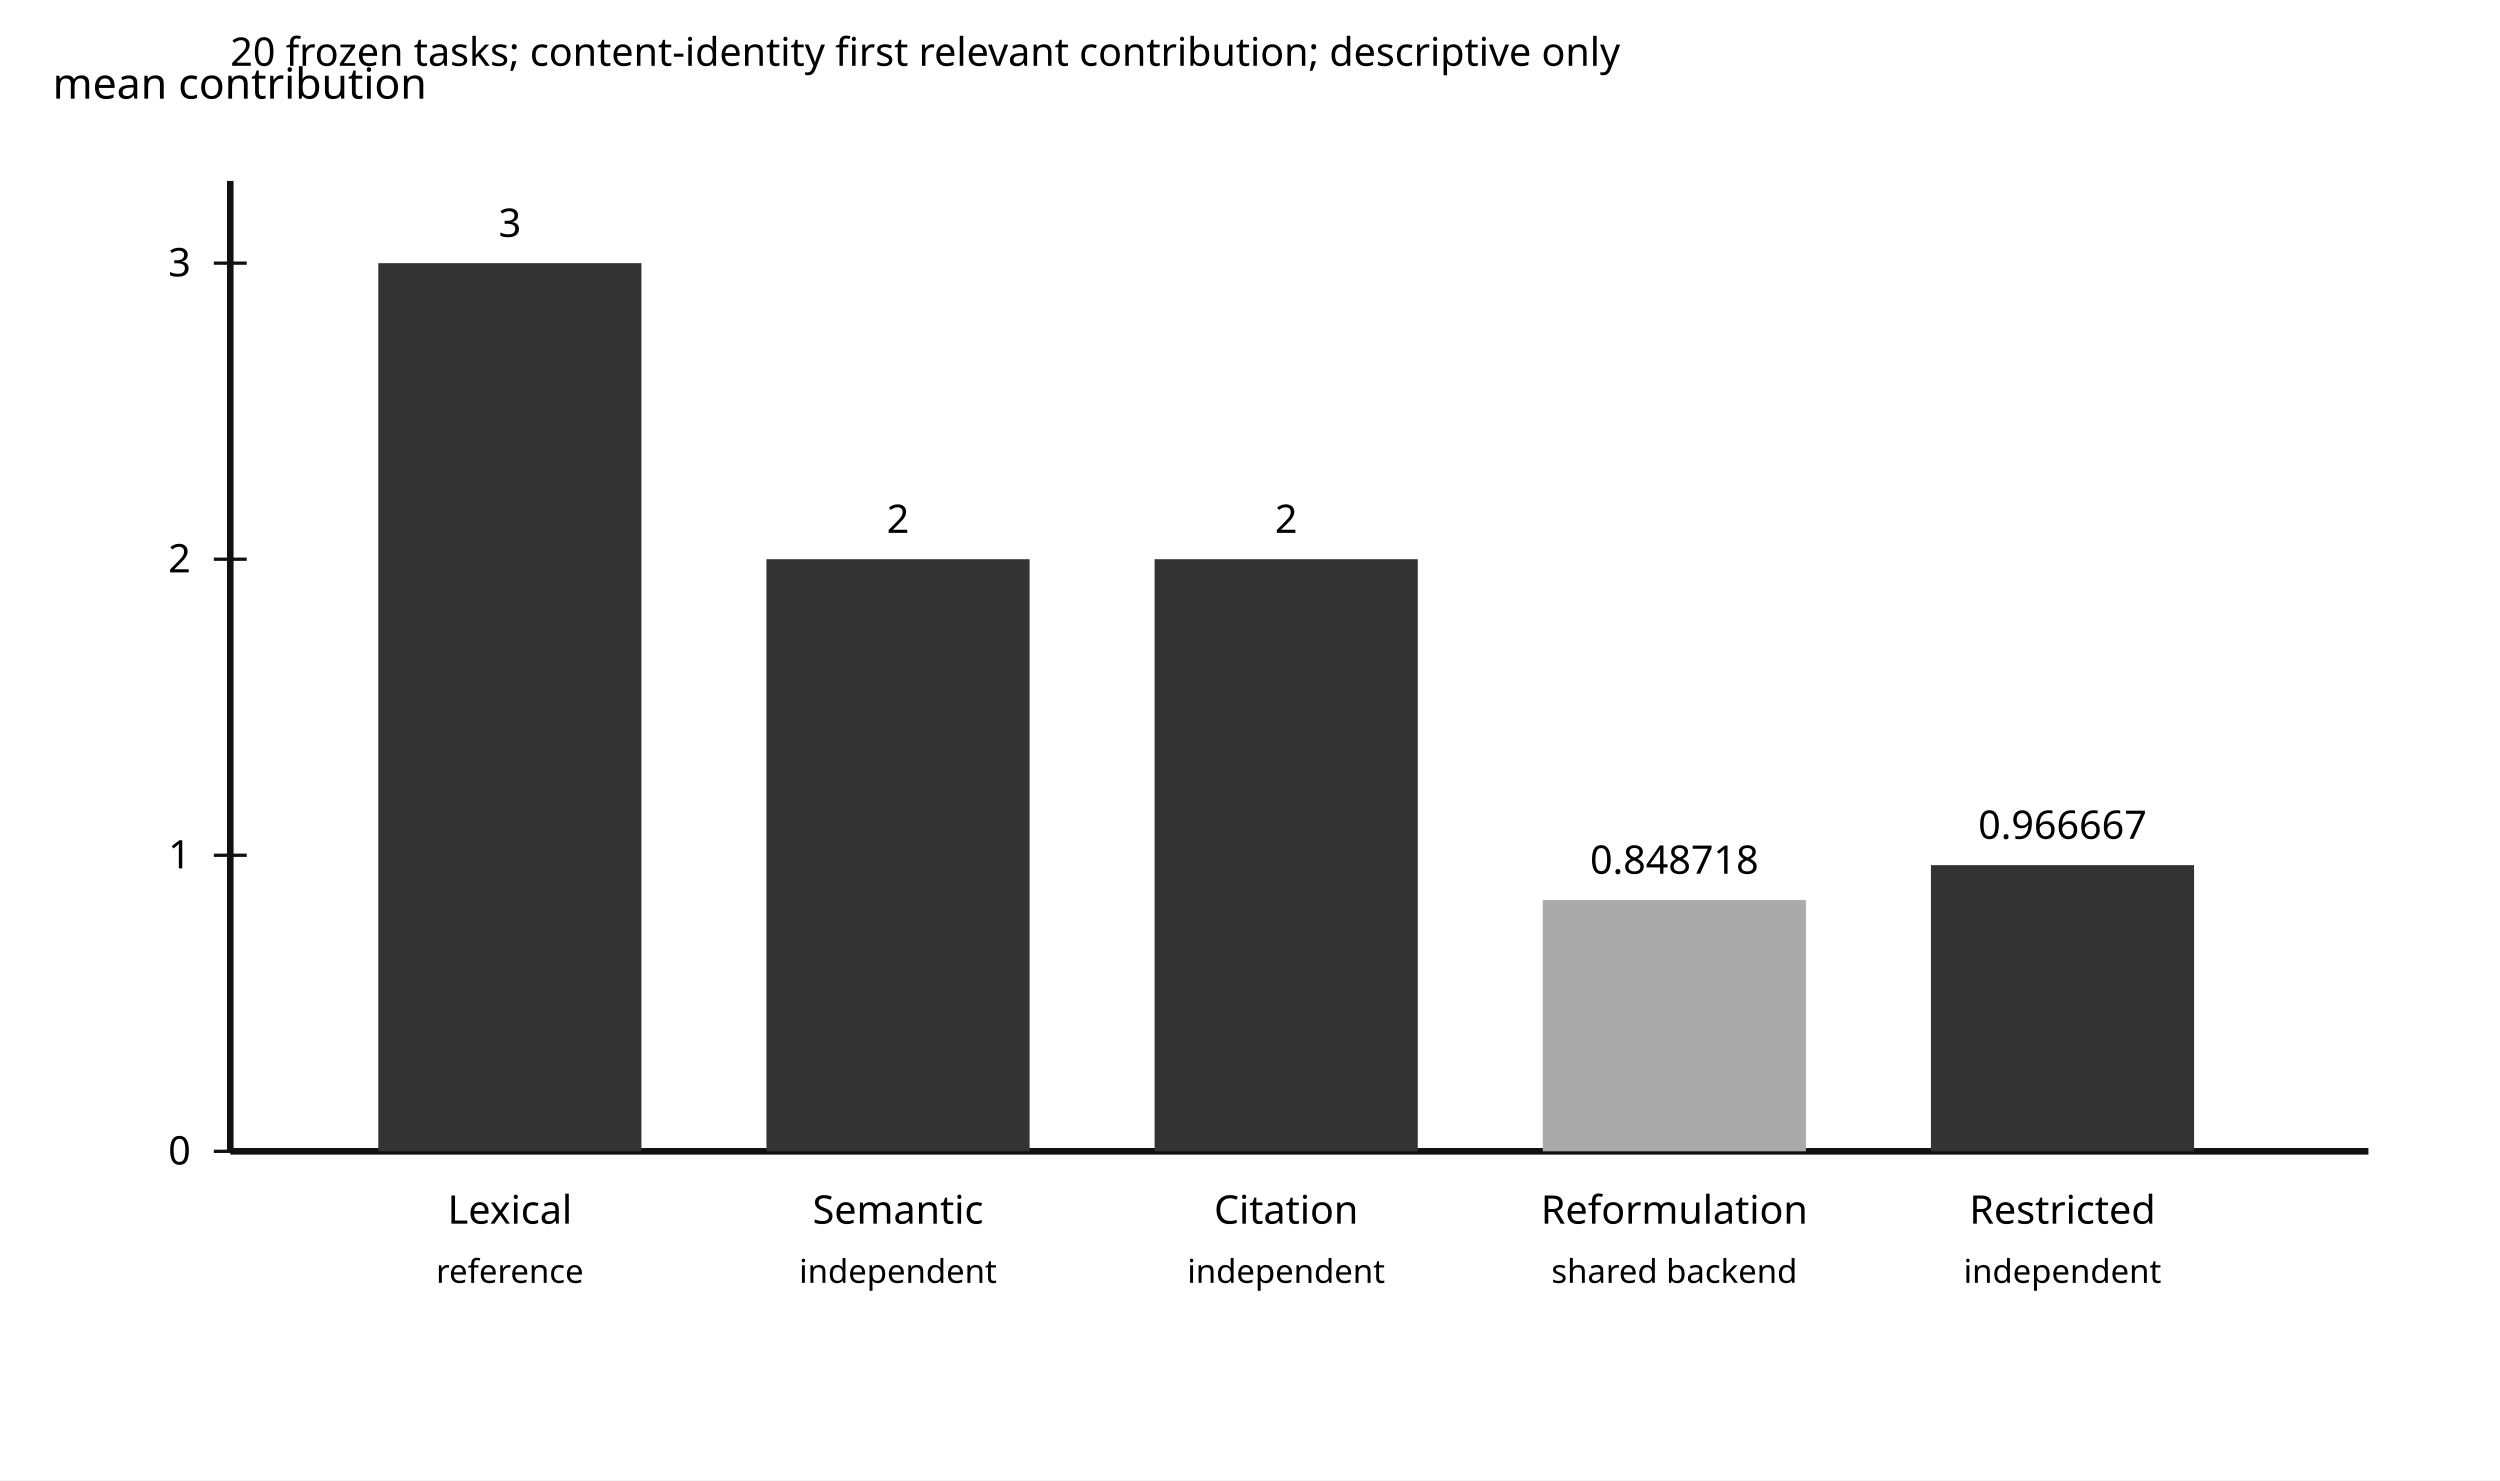
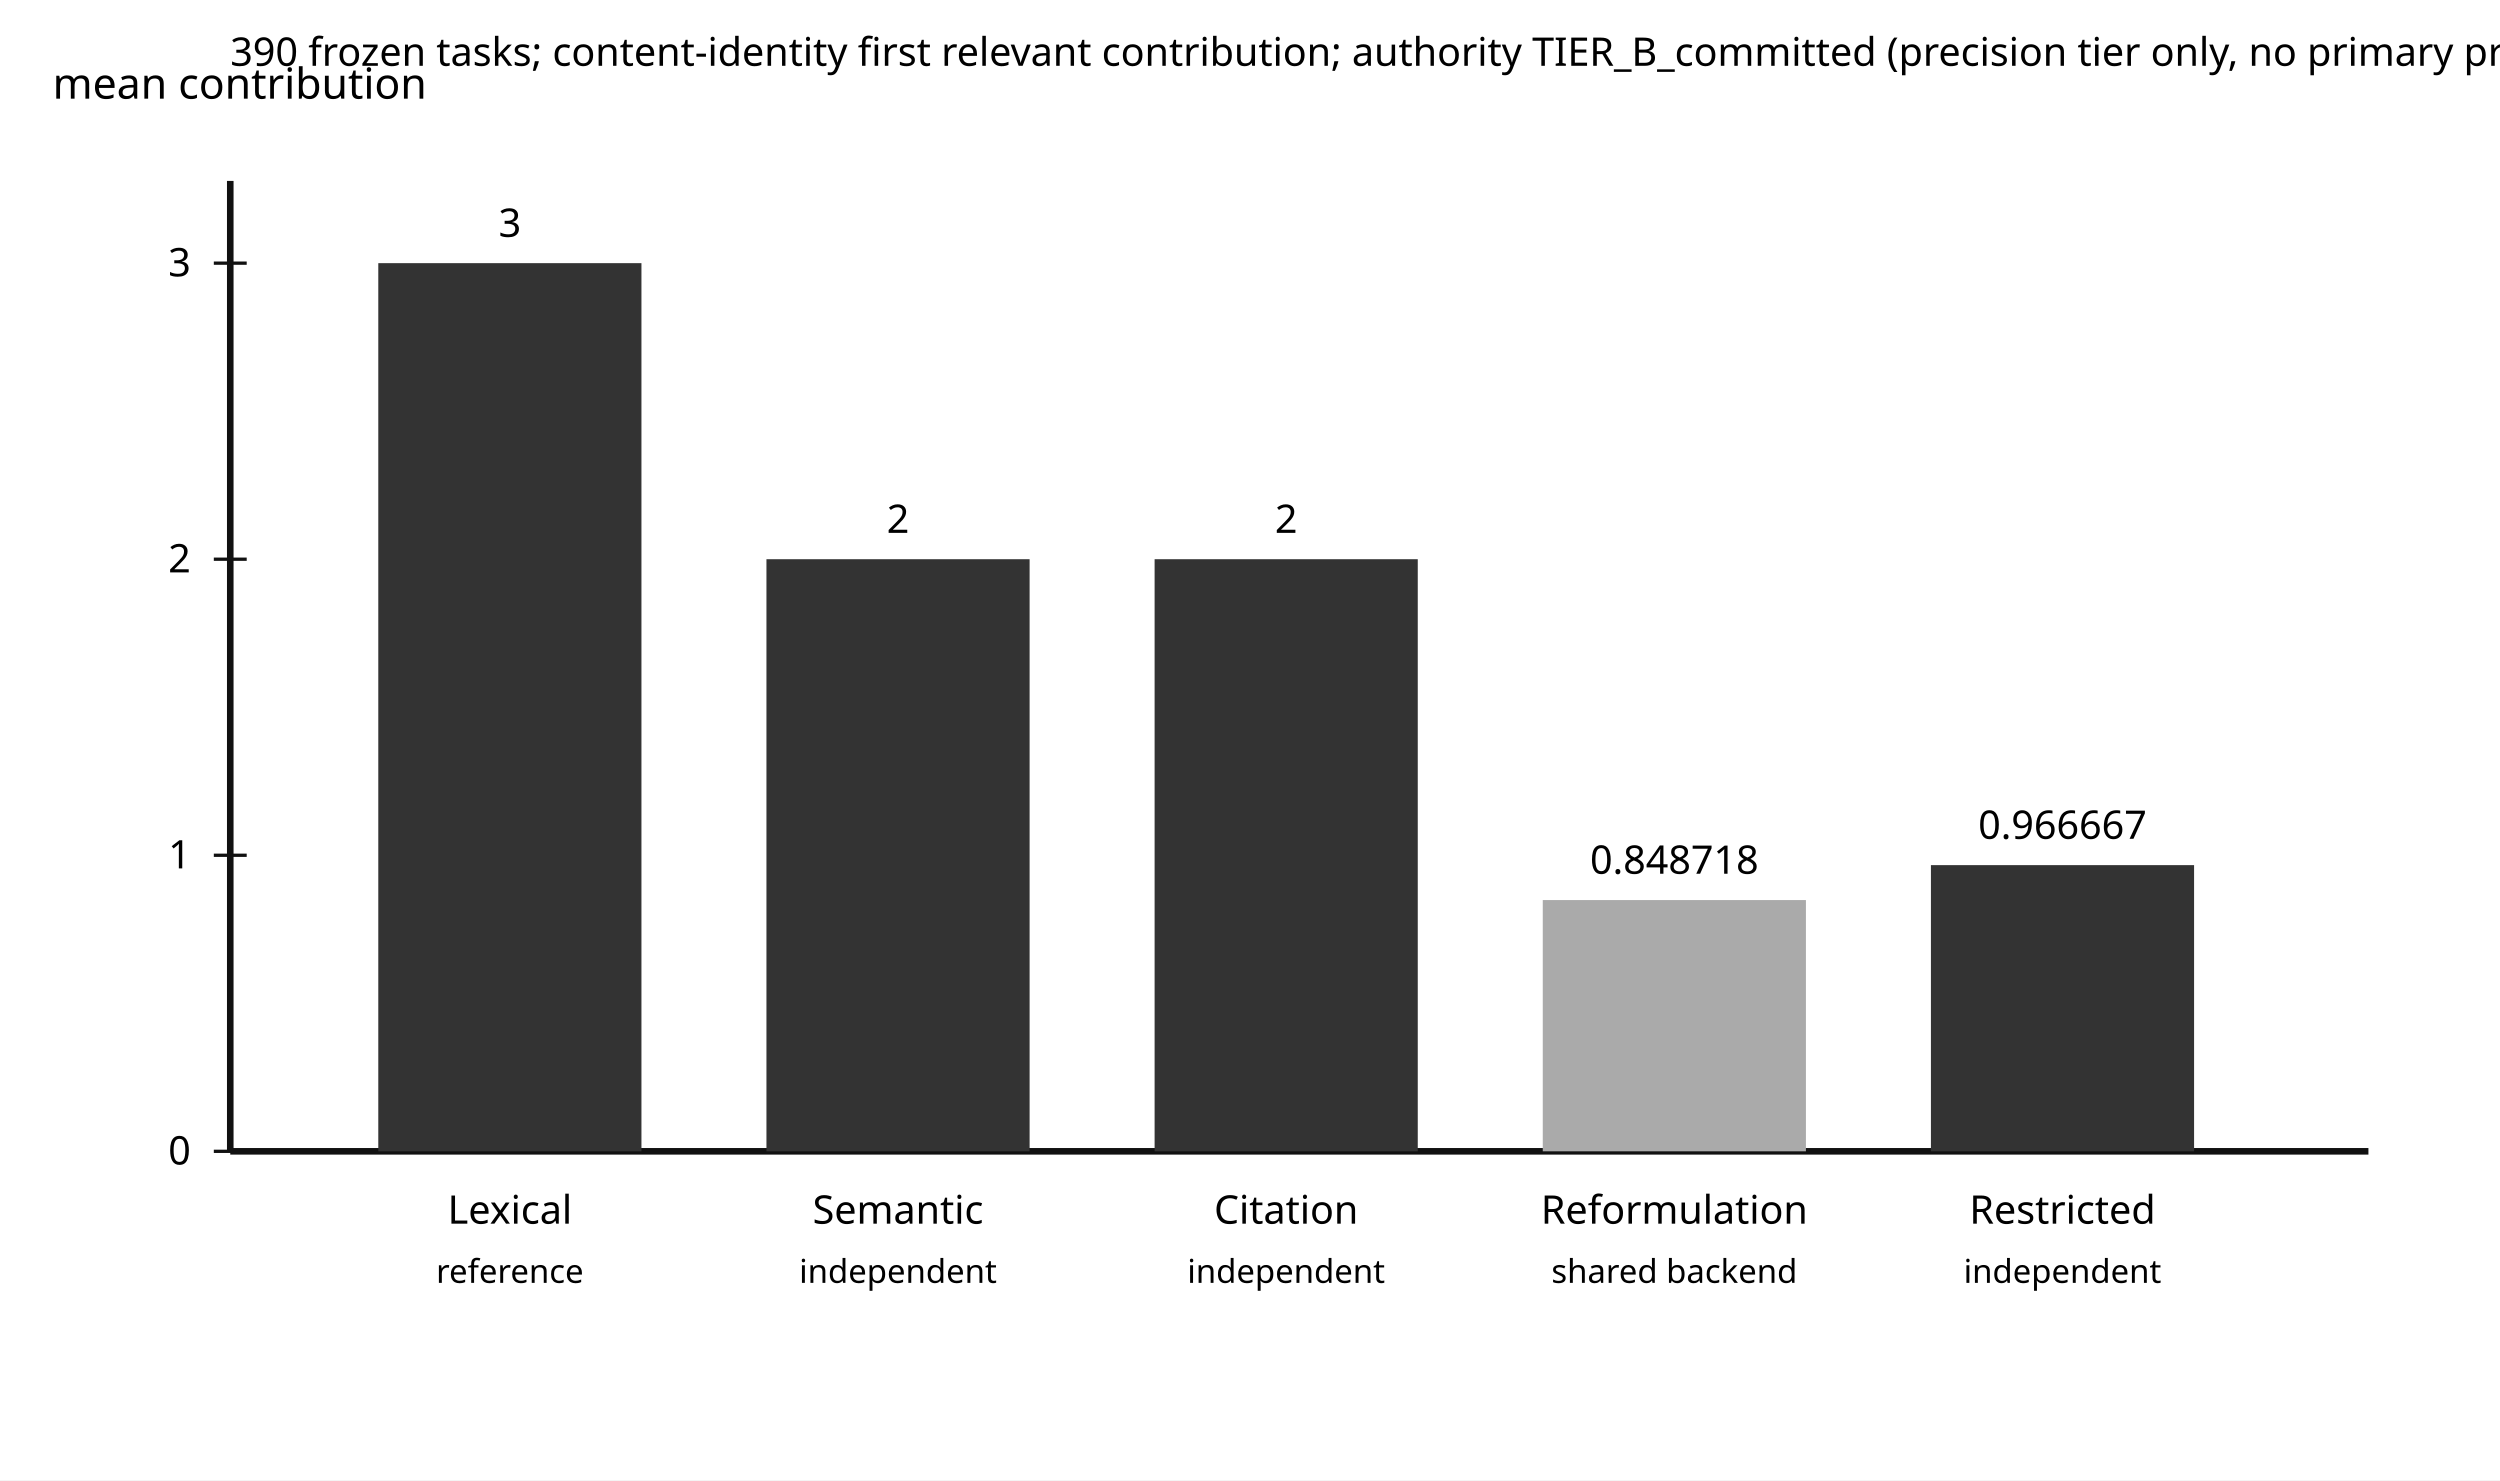
<svg xmlns="http://www.w3.org/2000/svg" width="760" height="450" viewBox="0 0 760 450">
  <rect width="100%" height="100%" fill="white" />
  <line x1="70" y1="350" x2="720" y2="350" stroke="#111" stroke-width="2" />
  <line x1="70" y1="350" x2="70" y2="55" stroke="#111" stroke-width="2" />
  <text x="16" y="30" font-family="sans-serif" font-size="13">mean contribution</text>
-   <text x="70" y="20" font-family="sans-serif" font-size="12">20 frozen tasks; content-identity first relevant contribution; descriptive only</text>
+   <text x="70" y="20" font-family="sans-serif" font-size="12">390 frozen tasks; content-identity first relevant contribution; authority TIER_B_committed (precision tier only, no primary promotion)</text>
  <line x1="65" y1="350.00" x2="75" y2="350.00" stroke="#111" />
  <text x="58" y="354.00" text-anchor="end" font-family="sans-serif" font-size="12">0</text>
  <line x1="65" y1="260.00" x2="75" y2="260.00" stroke="#111" />
  <text x="58" y="264.00" text-anchor="end" font-family="sans-serif" font-size="12">1</text>
  <line x1="65" y1="170.00" x2="75" y2="170.00" stroke="#111" />
  <text x="58" y="174.00" text-anchor="end" font-family="sans-serif" font-size="12">2</text>
  <line x1="65" y1="80.00" x2="75" y2="80.00" stroke="#111" />
  <text x="58" y="84.00" text-anchor="end" font-family="sans-serif" font-size="12">3</text>
  <rect x="115" y="80.00" width="80" height="270.00" fill="#333" />
  <text x="155.00" y="72.00" text-anchor="middle" font-family="sans-serif" font-size="12">3</text>
  <text x="155.00" y="372" text-anchor="middle" font-family="sans-serif" font-size="12">Lexical</text>
  <text x="155.00" y="390" text-anchor="middle" font-family="sans-serif" font-size="10">reference</text>
  <rect x="233" y="170.00" width="80" height="180.00" fill="#333" />
  <text x="273.00" y="162.00" text-anchor="middle" font-family="sans-serif" font-size="12">2</text>
  <text x="273.00" y="372" text-anchor="middle" font-family="sans-serif" font-size="12">Semantic</text>
  <text x="273.00" y="390" text-anchor="middle" font-family="sans-serif" font-size="10">independent</text>
  <rect x="351" y="170.00" width="80" height="180.00" fill="#333" />
  <text x="391.00" y="162.00" text-anchor="middle" font-family="sans-serif" font-size="12">2</text>
  <text x="391.00" y="372" text-anchor="middle" font-family="sans-serif" font-size="12">Citation</text>
  <text x="391.00" y="390" text-anchor="middle" font-family="sans-serif" font-size="10">independent</text>
  <rect x="469" y="273.62" width="80" height="76.38" fill="#aaa" />
  <text x="509.00" y="265.62" text-anchor="middle" font-family="sans-serif" font-size="12">0.848718</text>
  <text x="509.00" y="372" text-anchor="middle" font-family="sans-serif" font-size="12">Reformulation</text>
  <text x="509.00" y="390" text-anchor="middle" font-family="sans-serif" font-size="10">shared backend</text>
  <rect x="587" y="263.00" width="80" height="87.00" fill="#333" />
  <text x="627.00" y="255.00" text-anchor="middle" font-family="sans-serif" font-size="12">0.966667</text>
  <text x="627.00" y="372" text-anchor="middle" font-family="sans-serif" font-size="12">Restricted</text>
  <text x="627.00" y="390" text-anchor="middle" font-family="sans-serif" font-size="10">independent</text>
</svg>
